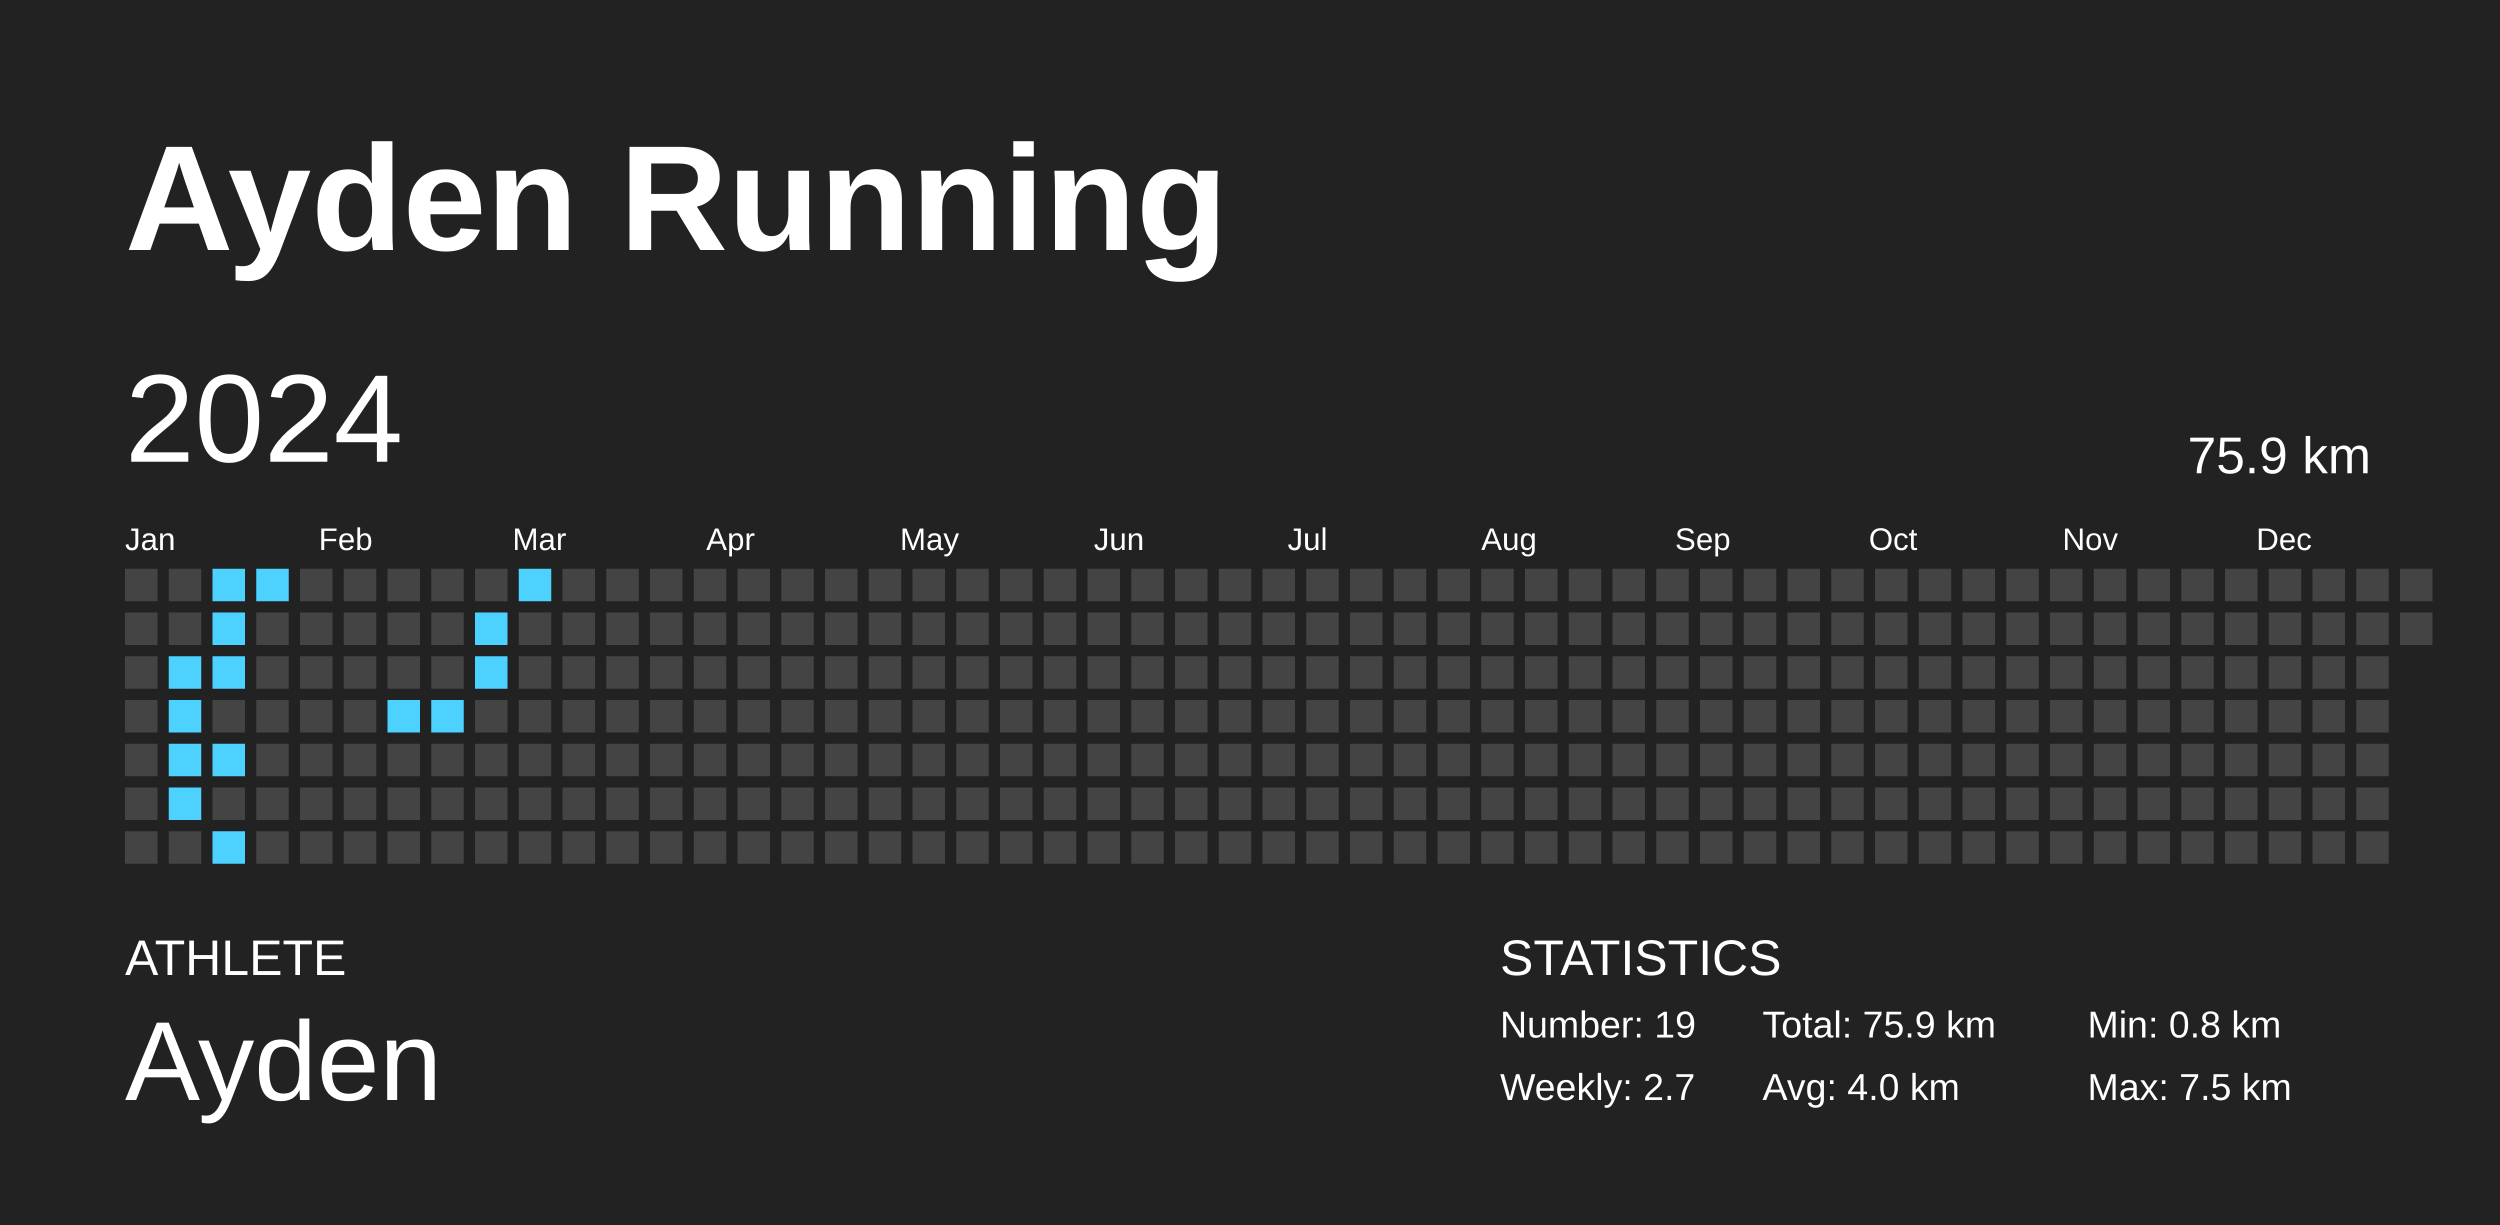
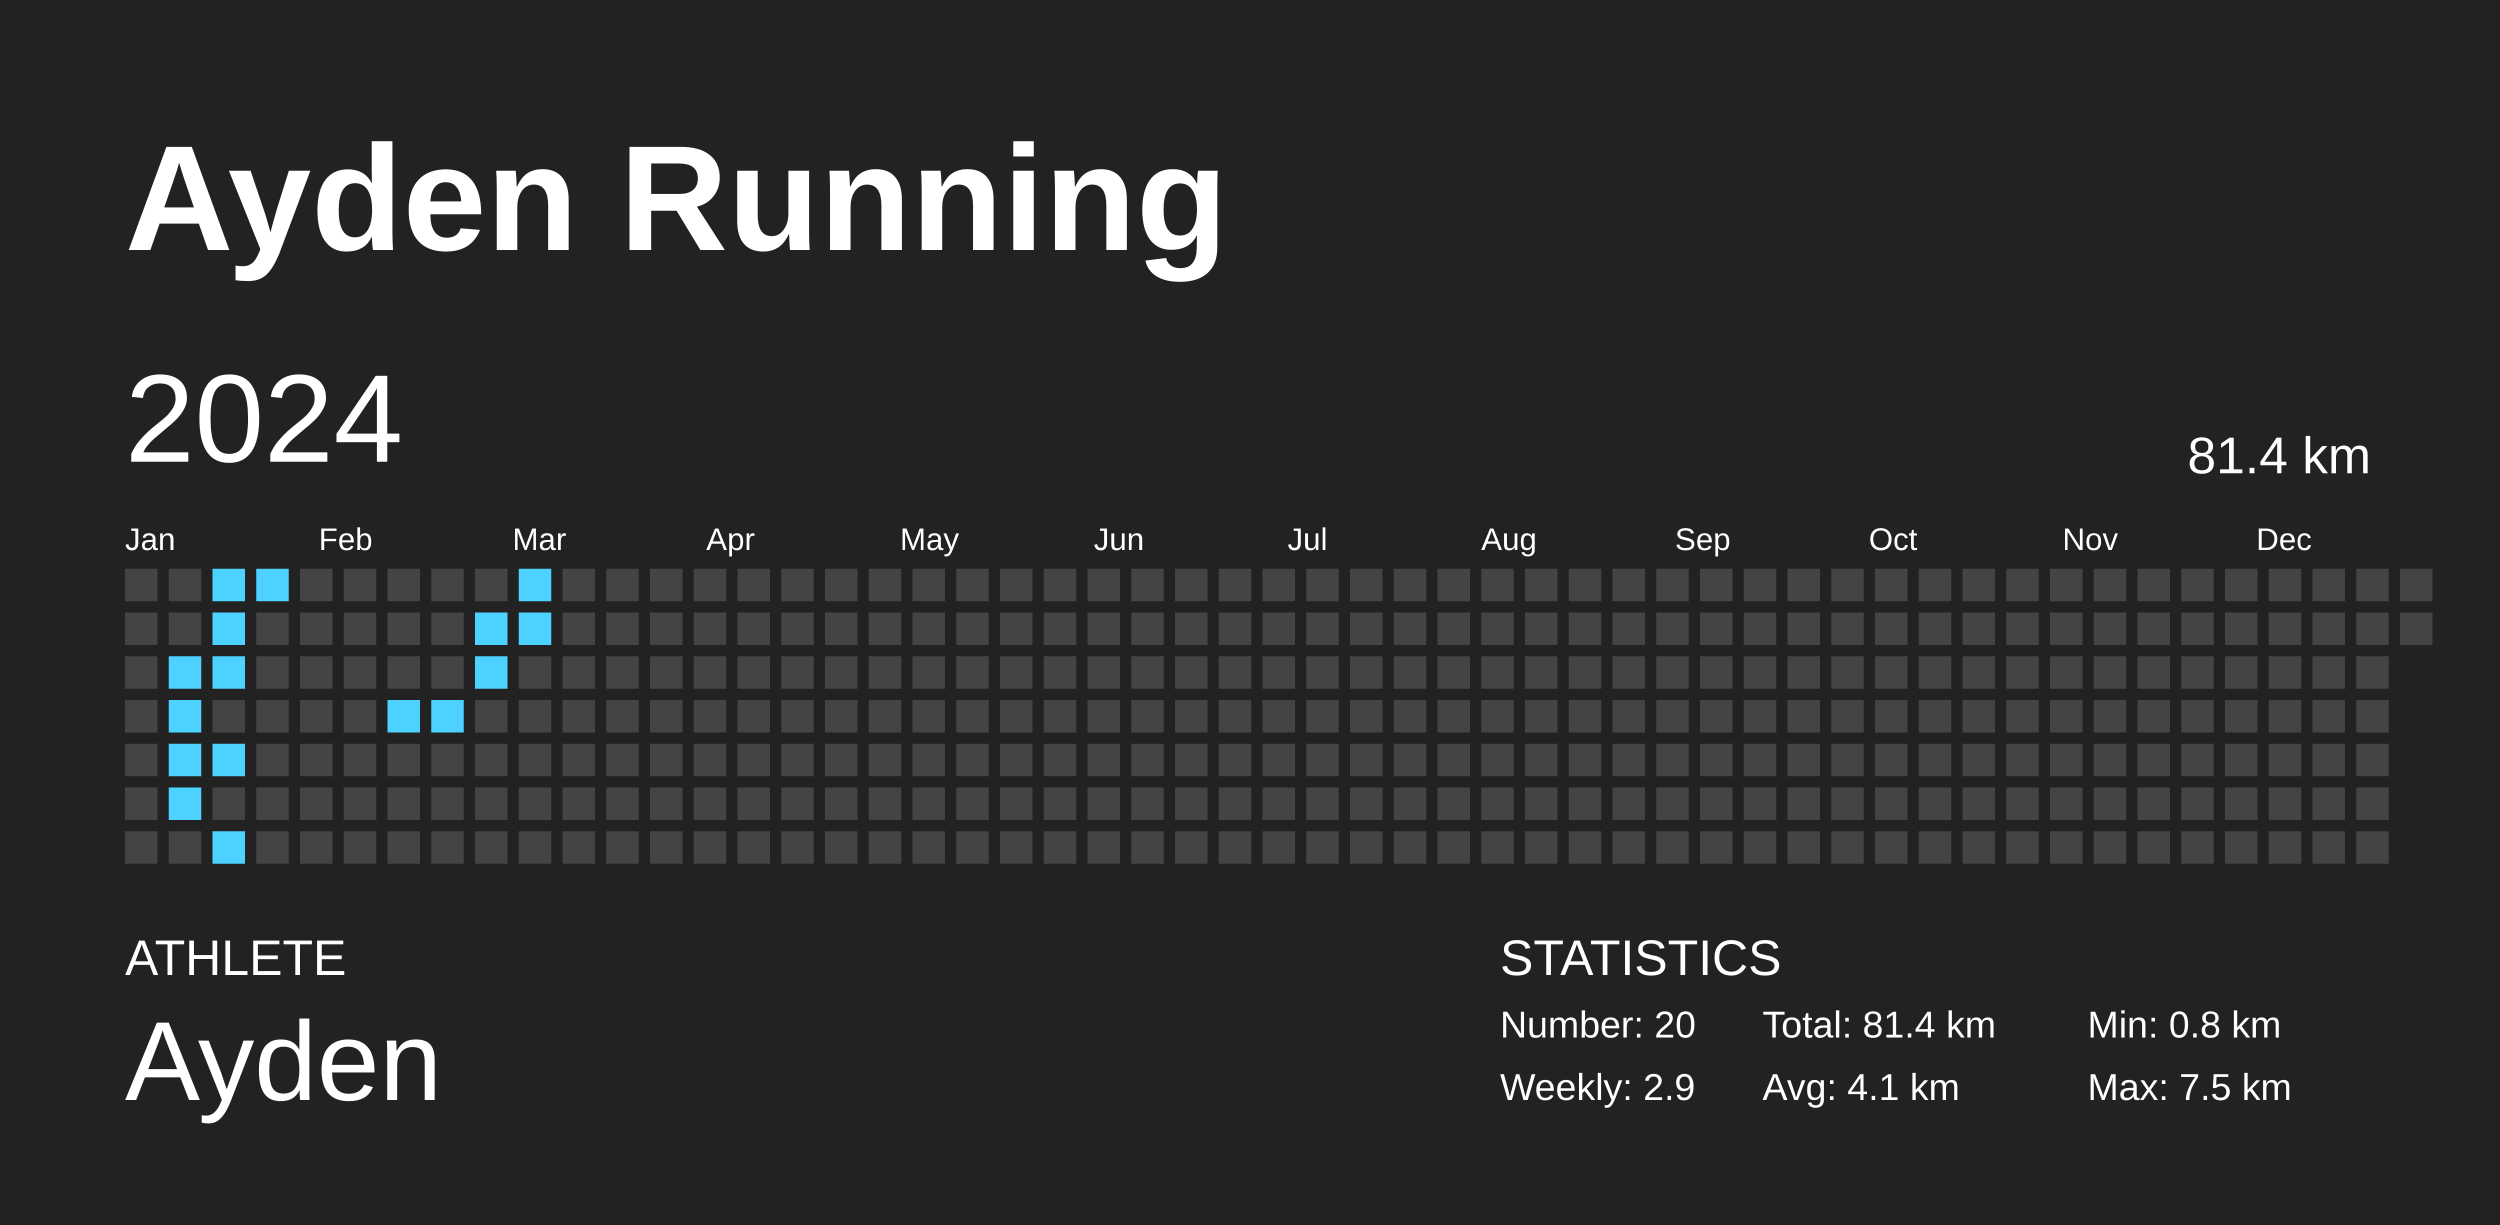
<svg xmlns="http://www.w3.org/2000/svg" baseProfile="full" height="98mm" version="1.1" viewBox="0,0,200,98" width="200mm">
  <defs />
  <rect fill="#222222" height="98" width="200" x="0" y="0" />
  <text fill="#FFFFFF" style="font-size:12px; font-family:Arial; font-weight:bold;" x="10" y="20">Ayden Running</text>
  <text fill="#FFFFFF" style="font-size:4px; font-family:Arial" x="10" y="78">ATHLETE</text>
  <text fill="#FFFFFF" style="font-size:9px; font-family:Arial" x="10" y="88">Ayden</text>
  <text fill="#FFFFFF" style="font-size:4px; font-family:Arial" x="120" y="78">STATISTICS</text>
-   <text fill="#FFFFFF" style="font-size:3px; font-family:Arial" x="120" y="83">Number: 19</text>
-   <text fill="#FFFFFF" style="font-size:3px; font-family:Arial" x="120" y="88">Weekly: 2.7</text>
-   <text fill="#FFFFFF" style="font-size:3px; font-family:Arial" x="141" y="83">Total: 75.9 km</text>
-   <text fill="#FFFFFF" style="font-size:3px; font-family:Arial" x="141" y="88">Avg: 4.0 km</text>
+   <text fill="#FFFFFF" style="font-size:3px; font-family:Arial" x="120" y="83">Number: 20</text>
+   <text fill="#FFFFFF" style="font-size:3px; font-family:Arial" x="120" y="88">Weekly: 2.9</text>
+   <text fill="#FFFFFF" style="font-size:3px; font-family:Arial" x="141" y="83">Total: 81.4 km</text>
+   <text fill="#FFFFFF" style="font-size:3px; font-family:Arial" x="141" y="88">Avg: 4.1 km</text>
  <text fill="#FFFFFF" style="font-size:3px; font-family:Arial" x="167" y="83">Min: 0.8 km</text>
  <text fill="#FFFFFF" style="font-size:3px; font-family:Arial" x="167" y="88">Max: 7.5 km</text>
  <text dominant-baseline="hanging" fill="#FFFFFF" style="font-size:10.0px; font-family:Arial;" x="10" y="30">2024</text>
-   <text dominant-baseline="hanging" fill="#FFFFFF" style="font-size:4.125px; font-family:Arial;" x="175" y="35">75.9 km</text>
+   <text dominant-baseline="hanging" fill="#FFFFFF" style="font-size:4.125px; font-family:Arial;" x="175" y="35">81.4 km</text>
  <text fill="#FFFFFF" style="font-size:2.5px; font-family:Arial" x="10.0" y="44">Jan</text>
  <text fill="#FFFFFF" style="font-size:2.5px; font-family:Arial" x="25.5" y="44">Feb</text>
  <text fill="#FFFFFF" style="font-size:2.5px; font-family:Arial" x="41.0" y="44">Mar</text>
  <text fill="#FFFFFF" style="font-size:2.5px; font-family:Arial" x="56.5" y="44">Apr</text>
  <text fill="#FFFFFF" style="font-size:2.5px; font-family:Arial" x="72.0" y="44">May</text>
  <text fill="#FFFFFF" style="font-size:2.5px; font-family:Arial" x="87.5" y="44">Jun</text>
  <text fill="#FFFFFF" style="font-size:2.5px; font-family:Arial" x="103.0" y="44">Jul</text>
  <text fill="#FFFFFF" style="font-size:2.5px; font-family:Arial" x="118.5" y="44">Aug</text>
  <text fill="#FFFFFF" style="font-size:2.5px; font-family:Arial" x="134.0" y="44">Sep</text>
  <text fill="#FFFFFF" style="font-size:2.5px; font-family:Arial" x="149.5" y="44">Oct</text>
  <text fill="#FFFFFF" style="font-size:2.5px; font-family:Arial" x="165.0" y="44">Nov</text>
  <text fill="#FFFFFF" style="font-size:2.5px; font-family:Arial" x="180.5" y="44">Dec</text>
  <rect fill="#444444" height="2.6" width="2.6" x="10.0" y="45.5" />
  <rect fill="#444444" height="2.6" width="2.6" x="10.0" y="49.0" />
  <rect fill="#444444" height="2.6" width="2.6" x="10.0" y="52.5" />
  <rect fill="#444444" height="2.6" width="2.6" x="10.0" y="56.0" />
  <rect fill="#444444" height="2.6" width="2.6" x="10.0" y="59.5" />
  <rect fill="#444444" height="2.6" width="2.6" x="10.0" y="63.0" />
  <rect fill="#444444" height="2.6" width="2.6" x="10.0" y="66.5" />
  <rect fill="#444444" height="2.6" width="2.6" x="13.5" y="45.5" />
  <rect fill="#444444" height="2.6" width="2.6" x="13.5" y="49.0" />
  <rect fill="#4dd2ff" height="2.6" width="2.6" x="13.5" y="52.5" />
  <rect fill="#4dd2ff" height="2.6" width="2.6" x="13.5" y="56.0" />
  <rect fill="#4dd2ff" height="2.6" width="2.6" x="13.5" y="59.5" />
  <rect fill="#4dd2ff" height="2.6" width="2.6" x="13.5" y="63.0" />
  <rect fill="#444444" height="2.6" width="2.6" x="13.5" y="66.5" />
  <rect fill="#4dd2ff" height="2.6" width="2.6" x="17.0" y="45.5" />
  <rect fill="#4dd2ff" height="2.6" width="2.6" x="17.0" y="49.0" />
  <rect fill="#4dd2ff" height="2.6" width="2.6" x="17.0" y="52.5" />
  <rect fill="#444444" height="2.6" width="2.6" x="17.0" y="56.0" />
  <rect fill="#4dd2ff" height="2.6" width="2.6" x="17.0" y="59.5" />
  <rect fill="#444444" height="2.6" width="2.6" x="17.0" y="63.0" />
  <rect fill="#4dd2ff" height="2.6" width="2.6" x="17.0" y="66.5" />
  <rect fill="#4dd2ff" height="2.6" width="2.6" x="20.5" y="45.5" />
  <rect fill="#444444" height="2.6" width="2.6" x="20.5" y="49.0" />
  <rect fill="#444444" height="2.6" width="2.6" x="20.5" y="52.5" />
  <rect fill="#444444" height="2.6" width="2.6" x="20.5" y="56.0" />
  <rect fill="#444444" height="2.6" width="2.6" x="20.5" y="59.5" />
  <rect fill="#444444" height="2.6" width="2.6" x="20.5" y="63.0" />
  <rect fill="#444444" height="2.6" width="2.6" x="20.5" y="66.5" />
  <rect fill="#444444" height="2.6" width="2.6" x="24.0" y="45.5" />
  <rect fill="#444444" height="2.6" width="2.6" x="24.0" y="49.0" />
  <rect fill="#444444" height="2.6" width="2.6" x="24.0" y="52.5" />
  <rect fill="#444444" height="2.6" width="2.6" x="24.0" y="56.0" />
  <rect fill="#444444" height="2.6" width="2.6" x="24.0" y="59.5" />
  <rect fill="#444444" height="2.6" width="2.6" x="24.0" y="63.0" />
  <rect fill="#444444" height="2.6" width="2.6" x="24.0" y="66.5" />
  <rect fill="#444444" height="2.6" width="2.6" x="27.5" y="45.5" />
  <rect fill="#444444" height="2.6" width="2.6" x="27.5" y="49.0" />
  <rect fill="#444444" height="2.6" width="2.6" x="27.5" y="52.5" />
  <rect fill="#444444" height="2.6" width="2.6" x="27.5" y="56.0" />
  <rect fill="#444444" height="2.6" width="2.6" x="27.5" y="59.5" />
  <rect fill="#444444" height="2.6" width="2.6" x="27.5" y="63.0" />
  <rect fill="#444444" height="2.6" width="2.6" x="27.5" y="66.5" />
  <rect fill="#444444" height="2.6" width="2.6" x="31.0" y="45.5" />
  <rect fill="#444444" height="2.6" width="2.6" x="31.0" y="49.0" />
  <rect fill="#444444" height="2.6" width="2.6" x="31.0" y="52.5" />
  <rect fill="#4dd2ff" height="2.6" width="2.6" x="31.0" y="56.0" />
  <rect fill="#444444" height="2.6" width="2.6" x="31.0" y="59.5" />
  <rect fill="#444444" height="2.6" width="2.6" x="31.0" y="63.0" />
  <rect fill="#444444" height="2.6" width="2.6" x="31.0" y="66.5" />
  <rect fill="#444444" height="2.6" width="2.6" x="34.5" y="45.5" />
  <rect fill="#444444" height="2.6" width="2.6" x="34.5" y="49.0" />
  <rect fill="#444444" height="2.6" width="2.6" x="34.5" y="52.5" />
  <rect fill="#4dd2ff" height="2.6" width="2.6" x="34.5" y="56.0" />
  <rect fill="#444444" height="2.6" width="2.6" x="34.5" y="59.5" />
  <rect fill="#444444" height="2.6" width="2.6" x="34.5" y="63.0" />
  <rect fill="#444444" height="2.6" width="2.6" x="34.5" y="66.5" />
  <rect fill="#444444" height="2.6" width="2.6" x="38.0" y="45.5" />
  <rect fill="#4dd2ff" height="2.6" width="2.6" x="38.0" y="49.0" />
  <rect fill="#4dd2ff" height="2.6" width="2.6" x="38.0" y="52.5" />
  <rect fill="#444444" height="2.6" width="2.6" x="38.0" y="56.0" />
  <rect fill="#444444" height="2.6" width="2.6" x="38.0" y="59.5" />
  <rect fill="#444444" height="2.6" width="2.6" x="38.0" y="63.0" />
  <rect fill="#444444" height="2.6" width="2.6" x="38.0" y="66.5" />
  <rect fill="#4dd2ff" height="2.6" width="2.6" x="41.5" y="45.5" />
-   <rect fill="#444444" height="2.6" width="2.6" x="41.5" y="49.0" />
+   <rect fill="#4dd2ff" height="2.6" width="2.6" x="41.5" y="49.0" />
  <rect fill="#444444" height="2.6" width="2.6" x="41.5" y="52.5" />
  <rect fill="#444444" height="2.6" width="2.6" x="41.5" y="56.0" />
  <rect fill="#444444" height="2.6" width="2.6" x="41.5" y="59.5" />
  <rect fill="#444444" height="2.6" width="2.6" x="41.5" y="63.0" />
  <rect fill="#444444" height="2.6" width="2.6" x="41.5" y="66.5" />
  <rect fill="#444444" height="2.6" width="2.6" x="45.0" y="45.5" />
  <rect fill="#444444" height="2.6" width="2.6" x="45.0" y="49.0" />
  <rect fill="#444444" height="2.6" width="2.6" x="45.0" y="52.5" />
  <rect fill="#444444" height="2.6" width="2.6" x="45.0" y="56.0" />
  <rect fill="#444444" height="2.6" width="2.6" x="45.0" y="59.5" />
  <rect fill="#444444" height="2.6" width="2.6" x="45.0" y="63.0" />
  <rect fill="#444444" height="2.6" width="2.6" x="45.0" y="66.5" />
  <rect fill="#444444" height="2.6" width="2.6" x="48.5" y="45.5" />
  <rect fill="#444444" height="2.6" width="2.6" x="48.5" y="49.0" />
  <rect fill="#444444" height="2.6" width="2.6" x="48.5" y="52.5" />
  <rect fill="#444444" height="2.6" width="2.6" x="48.5" y="56.0" />
  <rect fill="#444444" height="2.6" width="2.6" x="48.5" y="59.5" />
  <rect fill="#444444" height="2.6" width="2.6" x="48.5" y="63.0" />
  <rect fill="#444444" height="2.6" width="2.6" x="48.5" y="66.5" />
  <rect fill="#444444" height="2.6" width="2.6" x="52.0" y="45.5" />
  <rect fill="#444444" height="2.6" width="2.6" x="52.0" y="49.0" />
  <rect fill="#444444" height="2.6" width="2.6" x="52.0" y="52.5" />
  <rect fill="#444444" height="2.6" width="2.6" x="52.0" y="56.0" />
  <rect fill="#444444" height="2.6" width="2.6" x="52.0" y="59.5" />
  <rect fill="#444444" height="2.6" width="2.6" x="52.0" y="63.0" />
  <rect fill="#444444" height="2.6" width="2.6" x="52.0" y="66.5" />
  <rect fill="#444444" height="2.6" width="2.6" x="55.5" y="45.5" />
  <rect fill="#444444" height="2.6" width="2.6" x="55.5" y="49.0" />
  <rect fill="#444444" height="2.6" width="2.6" x="55.5" y="52.5" />
  <rect fill="#444444" height="2.6" width="2.6" x="55.5" y="56.0" />
  <rect fill="#444444" height="2.6" width="2.6" x="55.5" y="59.5" />
  <rect fill="#444444" height="2.6" width="2.6" x="55.5" y="63.0" />
  <rect fill="#444444" height="2.6" width="2.6" x="55.5" y="66.5" />
  <rect fill="#444444" height="2.6" width="2.6" x="59.0" y="45.5" />
  <rect fill="#444444" height="2.6" width="2.6" x="59.0" y="49.0" />
  <rect fill="#444444" height="2.6" width="2.6" x="59.0" y="52.5" />
  <rect fill="#444444" height="2.6" width="2.6" x="59.0" y="56.0" />
  <rect fill="#444444" height="2.6" width="2.6" x="59.0" y="59.5" />
  <rect fill="#444444" height="2.6" width="2.6" x="59.0" y="63.0" />
  <rect fill="#444444" height="2.6" width="2.6" x="59.0" y="66.5" />
  <rect fill="#444444" height="2.6" width="2.6" x="62.5" y="45.5" />
  <rect fill="#444444" height="2.6" width="2.6" x="62.5" y="49.0" />
  <rect fill="#444444" height="2.6" width="2.6" x="62.5" y="52.5" />
  <rect fill="#444444" height="2.6" width="2.6" x="62.5" y="56.0" />
  <rect fill="#444444" height="2.6" width="2.6" x="62.5" y="59.5" />
  <rect fill="#444444" height="2.6" width="2.6" x="62.5" y="63.0" />
  <rect fill="#444444" height="2.6" width="2.6" x="62.5" y="66.5" />
  <rect fill="#444444" height="2.6" width="2.6" x="66.0" y="45.5" />
  <rect fill="#444444" height="2.6" width="2.6" x="66.0" y="49.0" />
  <rect fill="#444444" height="2.6" width="2.6" x="66.0" y="52.5" />
  <rect fill="#444444" height="2.6" width="2.6" x="66.0" y="56.0" />
  <rect fill="#444444" height="2.6" width="2.6" x="66.0" y="59.5" />
  <rect fill="#444444" height="2.6" width="2.6" x="66.0" y="63.0" />
  <rect fill="#444444" height="2.6" width="2.6" x="66.0" y="66.5" />
  <rect fill="#444444" height="2.6" width="2.6" x="69.5" y="45.5" />
  <rect fill="#444444" height="2.6" width="2.6" x="69.5" y="49.0" />
  <rect fill="#444444" height="2.6" width="2.6" x="69.5" y="52.5" />
  <rect fill="#444444" height="2.6" width="2.6" x="69.5" y="56.0" />
  <rect fill="#444444" height="2.6" width="2.6" x="69.5" y="59.5" />
  <rect fill="#444444" height="2.6" width="2.6" x="69.5" y="63.0" />
  <rect fill="#444444" height="2.6" width="2.6" x="69.5" y="66.5" />
  <rect fill="#444444" height="2.6" width="2.6" x="73.0" y="45.5" />
  <rect fill="#444444" height="2.6" width="2.6" x="73.0" y="49.0" />
  <rect fill="#444444" height="2.6" width="2.6" x="73.0" y="52.5" />
  <rect fill="#444444" height="2.6" width="2.6" x="73.0" y="56.0" />
  <rect fill="#444444" height="2.6" width="2.6" x="73.0" y="59.5" />
  <rect fill="#444444" height="2.6" width="2.6" x="73.0" y="63.0" />
  <rect fill="#444444" height="2.6" width="2.6" x="73.0" y="66.5" />
  <rect fill="#444444" height="2.6" width="2.6" x="76.5" y="45.5" />
  <rect fill="#444444" height="2.6" width="2.6" x="76.5" y="49.0" />
  <rect fill="#444444" height="2.6" width="2.6" x="76.5" y="52.5" />
  <rect fill="#444444" height="2.6" width="2.6" x="76.5" y="56.0" />
  <rect fill="#444444" height="2.6" width="2.6" x="76.5" y="59.5" />
  <rect fill="#444444" height="2.6" width="2.6" x="76.5" y="63.0" />
  <rect fill="#444444" height="2.6" width="2.6" x="76.5" y="66.5" />
  <rect fill="#444444" height="2.6" width="2.6" x="80.0" y="45.5" />
  <rect fill="#444444" height="2.6" width="2.6" x="80.0" y="49.0" />
  <rect fill="#444444" height="2.6" width="2.6" x="80.0" y="52.5" />
  <rect fill="#444444" height="2.6" width="2.6" x="80.0" y="56.0" />
  <rect fill="#444444" height="2.6" width="2.6" x="80.0" y="59.5" />
  <rect fill="#444444" height="2.6" width="2.6" x="80.0" y="63.0" />
  <rect fill="#444444" height="2.6" width="2.6" x="80.0" y="66.5" />
  <rect fill="#444444" height="2.6" width="2.6" x="83.5" y="45.5" />
  <rect fill="#444444" height="2.6" width="2.6" x="83.5" y="49.0" />
  <rect fill="#444444" height="2.6" width="2.6" x="83.5" y="52.5" />
  <rect fill="#444444" height="2.6" width="2.6" x="83.5" y="56.0" />
  <rect fill="#444444" height="2.6" width="2.6" x="83.5" y="59.5" />
  <rect fill="#444444" height="2.6" width="2.6" x="83.5" y="63.0" />
  <rect fill="#444444" height="2.6" width="2.6" x="83.5" y="66.5" />
  <rect fill="#444444" height="2.6" width="2.6" x="87.0" y="45.5" />
  <rect fill="#444444" height="2.6" width="2.6" x="87.0" y="49.0" />
  <rect fill="#444444" height="2.6" width="2.6" x="87.0" y="52.5" />
  <rect fill="#444444" height="2.6" width="2.6" x="87.0" y="56.0" />
  <rect fill="#444444" height="2.6" width="2.6" x="87.0" y="59.5" />
  <rect fill="#444444" height="2.6" width="2.6" x="87.0" y="63.0" />
  <rect fill="#444444" height="2.6" width="2.6" x="87.0" y="66.5" />
  <rect fill="#444444" height="2.6" width="2.6" x="90.5" y="45.5" />
  <rect fill="#444444" height="2.6" width="2.6" x="90.5" y="49.0" />
  <rect fill="#444444" height="2.6" width="2.6" x="90.5" y="52.5" />
  <rect fill="#444444" height="2.6" width="2.6" x="90.5" y="56.0" />
  <rect fill="#444444" height="2.6" width="2.6" x="90.5" y="59.5" />
  <rect fill="#444444" height="2.6" width="2.6" x="90.5" y="63.0" />
  <rect fill="#444444" height="2.6" width="2.6" x="90.5" y="66.5" />
  <rect fill="#444444" height="2.6" width="2.6" x="94.0" y="45.5" />
  <rect fill="#444444" height="2.6" width="2.6" x="94.0" y="49.0" />
  <rect fill="#444444" height="2.6" width="2.6" x="94.0" y="52.5" />
  <rect fill="#444444" height="2.6" width="2.6" x="94.0" y="56.0" />
  <rect fill="#444444" height="2.6" width="2.6" x="94.0" y="59.5" />
  <rect fill="#444444" height="2.6" width="2.6" x="94.0" y="63.0" />
  <rect fill="#444444" height="2.6" width="2.6" x="94.0" y="66.5" />
  <rect fill="#444444" height="2.6" width="2.6" x="97.5" y="45.5" />
  <rect fill="#444444" height="2.6" width="2.6" x="97.5" y="49.0" />
  <rect fill="#444444" height="2.6" width="2.6" x="97.5" y="52.5" />
  <rect fill="#444444" height="2.6" width="2.6" x="97.5" y="56.0" />
  <rect fill="#444444" height="2.6" width="2.6" x="97.5" y="59.5" />
  <rect fill="#444444" height="2.6" width="2.6" x="97.5" y="63.0" />
  <rect fill="#444444" height="2.6" width="2.6" x="97.5" y="66.5" />
  <rect fill="#444444" height="2.6" width="2.6" x="101.0" y="45.5" />
  <rect fill="#444444" height="2.6" width="2.6" x="101.0" y="49.0" />
  <rect fill="#444444" height="2.6" width="2.6" x="101.0" y="52.5" />
  <rect fill="#444444" height="2.6" width="2.6" x="101.0" y="56.0" />
  <rect fill="#444444" height="2.6" width="2.6" x="101.0" y="59.5" />
  <rect fill="#444444" height="2.6" width="2.6" x="101.0" y="63.0" />
  <rect fill="#444444" height="2.6" width="2.6" x="101.0" y="66.5" />
  <rect fill="#444444" height="2.6" width="2.6" x="104.5" y="45.5" />
  <rect fill="#444444" height="2.6" width="2.6" x="104.5" y="49.0" />
  <rect fill="#444444" height="2.6" width="2.6" x="104.5" y="52.5" />
  <rect fill="#444444" height="2.6" width="2.6" x="104.5" y="56.0" />
  <rect fill="#444444" height="2.6" width="2.6" x="104.5" y="59.5" />
  <rect fill="#444444" height="2.6" width="2.6" x="104.5" y="63.0" />
  <rect fill="#444444" height="2.6" width="2.6" x="104.5" y="66.5" />
  <rect fill="#444444" height="2.6" width="2.6" x="108.0" y="45.5" />
  <rect fill="#444444" height="2.6" width="2.6" x="108.0" y="49.0" />
  <rect fill="#444444" height="2.6" width="2.6" x="108.0" y="52.5" />
  <rect fill="#444444" height="2.6" width="2.6" x="108.0" y="56.0" />
  <rect fill="#444444" height="2.6" width="2.6" x="108.0" y="59.5" />
  <rect fill="#444444" height="2.6" width="2.6" x="108.0" y="63.0" />
  <rect fill="#444444" height="2.6" width="2.6" x="108.0" y="66.5" />
  <rect fill="#444444" height="2.6" width="2.6" x="111.5" y="45.5" />
  <rect fill="#444444" height="2.6" width="2.6" x="111.5" y="49.0" />
  <rect fill="#444444" height="2.6" width="2.6" x="111.5" y="52.5" />
  <rect fill="#444444" height="2.6" width="2.6" x="111.5" y="56.0" />
  <rect fill="#444444" height="2.6" width="2.6" x="111.5" y="59.5" />
  <rect fill="#444444" height="2.6" width="2.6" x="111.5" y="63.0" />
  <rect fill="#444444" height="2.6" width="2.6" x="111.5" y="66.5" />
  <rect fill="#444444" height="2.6" width="2.6" x="115.0" y="45.5" />
  <rect fill="#444444" height="2.6" width="2.6" x="115.0" y="49.0" />
  <rect fill="#444444" height="2.6" width="2.6" x="115.0" y="52.5" />
  <rect fill="#444444" height="2.6" width="2.6" x="115.0" y="56.0" />
  <rect fill="#444444" height="2.6" width="2.6" x="115.0" y="59.5" />
  <rect fill="#444444" height="2.6" width="2.6" x="115.0" y="63.0" />
  <rect fill="#444444" height="2.6" width="2.6" x="115.0" y="66.5" />
  <rect fill="#444444" height="2.6" width="2.6" x="118.5" y="45.5" />
  <rect fill="#444444" height="2.6" width="2.6" x="118.5" y="49.0" />
  <rect fill="#444444" height="2.6" width="2.6" x="118.5" y="52.5" />
  <rect fill="#444444" height="2.6" width="2.6" x="118.5" y="56.0" />
  <rect fill="#444444" height="2.6" width="2.6" x="118.5" y="59.5" />
  <rect fill="#444444" height="2.6" width="2.6" x="118.5" y="63.0" />
  <rect fill="#444444" height="2.6" width="2.6" x="118.5" y="66.5" />
  <rect fill="#444444" height="2.6" width="2.6" x="122.0" y="45.5" />
  <rect fill="#444444" height="2.6" width="2.6" x="122.0" y="49.0" />
  <rect fill="#444444" height="2.6" width="2.6" x="122.0" y="52.5" />
  <rect fill="#444444" height="2.6" width="2.6" x="122.0" y="56.0" />
  <rect fill="#444444" height="2.6" width="2.6" x="122.0" y="59.5" />
  <rect fill="#444444" height="2.6" width="2.6" x="122.0" y="63.0" />
  <rect fill="#444444" height="2.6" width="2.6" x="122.0" y="66.5" />
  <rect fill="#444444" height="2.6" width="2.6" x="125.5" y="45.5" />
  <rect fill="#444444" height="2.6" width="2.6" x="125.5" y="49.0" />
  <rect fill="#444444" height="2.6" width="2.6" x="125.5" y="52.5" />
  <rect fill="#444444" height="2.6" width="2.6" x="125.5" y="56.0" />
  <rect fill="#444444" height="2.6" width="2.6" x="125.5" y="59.5" />
  <rect fill="#444444" height="2.6" width="2.6" x="125.5" y="63.0" />
  <rect fill="#444444" height="2.6" width="2.6" x="125.5" y="66.5" />
  <rect fill="#444444" height="2.6" width="2.6" x="129.0" y="45.5" />
  <rect fill="#444444" height="2.6" width="2.6" x="129.0" y="49.0" />
  <rect fill="#444444" height="2.6" width="2.6" x="129.0" y="52.5" />
  <rect fill="#444444" height="2.6" width="2.6" x="129.0" y="56.0" />
  <rect fill="#444444" height="2.6" width="2.6" x="129.0" y="59.5" />
  <rect fill="#444444" height="2.6" width="2.6" x="129.0" y="63.0" />
  <rect fill="#444444" height="2.6" width="2.6" x="129.0" y="66.5" />
  <rect fill="#444444" height="2.6" width="2.6" x="132.5" y="45.5" />
  <rect fill="#444444" height="2.6" width="2.6" x="132.5" y="49.0" />
  <rect fill="#444444" height="2.6" width="2.6" x="132.5" y="52.5" />
  <rect fill="#444444" height="2.6" width="2.6" x="132.5" y="56.0" />
  <rect fill="#444444" height="2.6" width="2.6" x="132.5" y="59.5" />
  <rect fill="#444444" height="2.6" width="2.6" x="132.5" y="63.0" />
  <rect fill="#444444" height="2.6" width="2.6" x="132.5" y="66.5" />
  <rect fill="#444444" height="2.6" width="2.6" x="136.0" y="45.5" />
  <rect fill="#444444" height="2.6" width="2.6" x="136.0" y="49.0" />
  <rect fill="#444444" height="2.6" width="2.6" x="136.0" y="52.5" />
  <rect fill="#444444" height="2.6" width="2.6" x="136.0" y="56.0" />
  <rect fill="#444444" height="2.6" width="2.6" x="136.0" y="59.5" />
  <rect fill="#444444" height="2.6" width="2.6" x="136.0" y="63.0" />
  <rect fill="#444444" height="2.6" width="2.6" x="136.0" y="66.5" />
  <rect fill="#444444" height="2.6" width="2.6" x="139.5" y="45.5" />
  <rect fill="#444444" height="2.6" width="2.6" x="139.5" y="49.0" />
  <rect fill="#444444" height="2.6" width="2.6" x="139.5" y="52.5" />
  <rect fill="#444444" height="2.6" width="2.6" x="139.5" y="56.0" />
  <rect fill="#444444" height="2.6" width="2.6" x="139.5" y="59.5" />
  <rect fill="#444444" height="2.6" width="2.6" x="139.5" y="63.0" />
  <rect fill="#444444" height="2.6" width="2.6" x="139.5" y="66.5" />
  <rect fill="#444444" height="2.6" width="2.6" x="143.0" y="45.5" />
  <rect fill="#444444" height="2.6" width="2.6" x="143.0" y="49.0" />
  <rect fill="#444444" height="2.6" width="2.6" x="143.0" y="52.5" />
  <rect fill="#444444" height="2.6" width="2.6" x="143.0" y="56.0" />
  <rect fill="#444444" height="2.6" width="2.6" x="143.0" y="59.5" />
  <rect fill="#444444" height="2.6" width="2.6" x="143.0" y="63.0" />
  <rect fill="#444444" height="2.6" width="2.6" x="143.0" y="66.5" />
  <rect fill="#444444" height="2.6" width="2.6" x="146.5" y="45.5" />
  <rect fill="#444444" height="2.6" width="2.6" x="146.5" y="49.0" />
  <rect fill="#444444" height="2.6" width="2.6" x="146.5" y="52.5" />
  <rect fill="#444444" height="2.6" width="2.6" x="146.5" y="56.0" />
  <rect fill="#444444" height="2.6" width="2.6" x="146.5" y="59.5" />
  <rect fill="#444444" height="2.6" width="2.6" x="146.5" y="63.0" />
  <rect fill="#444444" height="2.6" width="2.6" x="146.5" y="66.5" />
  <rect fill="#444444" height="2.6" width="2.6" x="150.0" y="45.5" />
  <rect fill="#444444" height="2.6" width="2.6" x="150.0" y="49.0" />
  <rect fill="#444444" height="2.6" width="2.6" x="150.0" y="52.5" />
  <rect fill="#444444" height="2.6" width="2.6" x="150.0" y="56.0" />
  <rect fill="#444444" height="2.6" width="2.6" x="150.0" y="59.5" />
  <rect fill="#444444" height="2.6" width="2.6" x="150.0" y="63.0" />
  <rect fill="#444444" height="2.6" width="2.6" x="150.0" y="66.5" />
  <rect fill="#444444" height="2.6" width="2.6" x="153.5" y="45.5" />
  <rect fill="#444444" height="2.6" width="2.6" x="153.5" y="49.0" />
  <rect fill="#444444" height="2.6" width="2.6" x="153.5" y="52.5" />
  <rect fill="#444444" height="2.6" width="2.6" x="153.5" y="56.0" />
  <rect fill="#444444" height="2.6" width="2.6" x="153.5" y="59.5" />
  <rect fill="#444444" height="2.6" width="2.6" x="153.5" y="63.0" />
  <rect fill="#444444" height="2.6" width="2.6" x="153.5" y="66.5" />
  <rect fill="#444444" height="2.6" width="2.6" x="157.0" y="45.5" />
  <rect fill="#444444" height="2.6" width="2.6" x="157.0" y="49.0" />
  <rect fill="#444444" height="2.6" width="2.6" x="157.0" y="52.5" />
  <rect fill="#444444" height="2.6" width="2.6" x="157.0" y="56.0" />
  <rect fill="#444444" height="2.6" width="2.6" x="157.0" y="59.5" />
  <rect fill="#444444" height="2.6" width="2.6" x="157.0" y="63.0" />
  <rect fill="#444444" height="2.6" width="2.6" x="157.0" y="66.5" />
  <rect fill="#444444" height="2.6" width="2.6" x="160.5" y="45.5" />
  <rect fill="#444444" height="2.6" width="2.6" x="160.5" y="49.0" />
  <rect fill="#444444" height="2.6" width="2.6" x="160.5" y="52.5" />
  <rect fill="#444444" height="2.6" width="2.6" x="160.5" y="56.0" />
  <rect fill="#444444" height="2.6" width="2.6" x="160.5" y="59.5" />
  <rect fill="#444444" height="2.6" width="2.6" x="160.5" y="63.0" />
  <rect fill="#444444" height="2.6" width="2.6" x="160.5" y="66.5" />
  <rect fill="#444444" height="2.6" width="2.6" x="164.0" y="45.5" />
  <rect fill="#444444" height="2.6" width="2.6" x="164.0" y="49.0" />
  <rect fill="#444444" height="2.6" width="2.6" x="164.0" y="52.5" />
  <rect fill="#444444" height="2.6" width="2.6" x="164.0" y="56.0" />
  <rect fill="#444444" height="2.6" width="2.6" x="164.0" y="59.5" />
  <rect fill="#444444" height="2.6" width="2.6" x="164.0" y="63.0" />
  <rect fill="#444444" height="2.6" width="2.6" x="164.0" y="66.5" />
  <rect fill="#444444" height="2.6" width="2.6" x="167.5" y="45.5" />
  <rect fill="#444444" height="2.6" width="2.6" x="167.5" y="49.0" />
  <rect fill="#444444" height="2.6" width="2.6" x="167.5" y="52.5" />
  <rect fill="#444444" height="2.6" width="2.6" x="167.5" y="56.0" />
  <rect fill="#444444" height="2.6" width="2.6" x="167.5" y="59.5" />
  <rect fill="#444444" height="2.6" width="2.6" x="167.5" y="63.0" />
  <rect fill="#444444" height="2.6" width="2.6" x="167.5" y="66.5" />
  <rect fill="#444444" height="2.6" width="2.6" x="171.0" y="45.5" />
  <rect fill="#444444" height="2.6" width="2.6" x="171.0" y="49.0" />
  <rect fill="#444444" height="2.6" width="2.6" x="171.0" y="52.5" />
  <rect fill="#444444" height="2.6" width="2.6" x="171.0" y="56.0" />
  <rect fill="#444444" height="2.6" width="2.6" x="171.0" y="59.5" />
  <rect fill="#444444" height="2.6" width="2.6" x="171.0" y="63.0" />
  <rect fill="#444444" height="2.6" width="2.6" x="171.0" y="66.5" />
  <rect fill="#444444" height="2.6" width="2.6" x="174.5" y="45.5" />
  <rect fill="#444444" height="2.6" width="2.6" x="174.5" y="49.0" />
  <rect fill="#444444" height="2.6" width="2.6" x="174.5" y="52.5" />
  <rect fill="#444444" height="2.6" width="2.6" x="174.5" y="56.0" />
  <rect fill="#444444" height="2.6" width="2.6" x="174.5" y="59.5" />
  <rect fill="#444444" height="2.6" width="2.6" x="174.5" y="63.0" />
  <rect fill="#444444" height="2.6" width="2.6" x="174.5" y="66.5" />
  <rect fill="#444444" height="2.6" width="2.6" x="178.0" y="45.5" />
  <rect fill="#444444" height="2.6" width="2.6" x="178.0" y="49.0" />
  <rect fill="#444444" height="2.6" width="2.6" x="178.0" y="52.5" />
  <rect fill="#444444" height="2.6" width="2.6" x="178.0" y="56.0" />
  <rect fill="#444444" height="2.6" width="2.6" x="178.0" y="59.5" />
  <rect fill="#444444" height="2.6" width="2.6" x="178.0" y="63.0" />
  <rect fill="#444444" height="2.6" width="2.6" x="178.0" y="66.5" />
  <rect fill="#444444" height="2.6" width="2.6" x="181.5" y="45.5" />
  <rect fill="#444444" height="2.6" width="2.6" x="181.5" y="49.0" />
  <rect fill="#444444" height="2.6" width="2.6" x="181.5" y="52.5" />
  <rect fill="#444444" height="2.6" width="2.6" x="181.5" y="56.0" />
  <rect fill="#444444" height="2.6" width="2.6" x="181.5" y="59.5" />
  <rect fill="#444444" height="2.6" width="2.6" x="181.5" y="63.0" />
  <rect fill="#444444" height="2.6" width="2.6" x="181.5" y="66.5" />
  <rect fill="#444444" height="2.6" width="2.6" x="185.0" y="45.5" />
  <rect fill="#444444" height="2.6" width="2.6" x="185.0" y="49.0" />
  <rect fill="#444444" height="2.6" width="2.6" x="185.0" y="52.5" />
  <rect fill="#444444" height="2.6" width="2.6" x="185.0" y="56.0" />
  <rect fill="#444444" height="2.6" width="2.6" x="185.0" y="59.5" />
  <rect fill="#444444" height="2.6" width="2.6" x="185.0" y="63.0" />
  <rect fill="#444444" height="2.6" width="2.6" x="185.0" y="66.5" />
  <rect fill="#444444" height="2.6" width="2.6" x="188.5" y="45.5" />
  <rect fill="#444444" height="2.6" width="2.6" x="188.5" y="49.0" />
  <rect fill="#444444" height="2.6" width="2.6" x="188.5" y="52.5" />
  <rect fill="#444444" height="2.6" width="2.6" x="188.5" y="56.0" />
  <rect fill="#444444" height="2.6" width="2.6" x="188.5" y="59.5" />
  <rect fill="#444444" height="2.6" width="2.6" x="188.5" y="63.0" />
  <rect fill="#444444" height="2.6" width="2.6" x="188.5" y="66.5" />
  <rect fill="#444444" height="2.6" width="2.6" x="192.0" y="45.5" />
  <rect fill="#444444" height="2.6" width="2.6" x="192.0" y="49.0" />
</svg>
